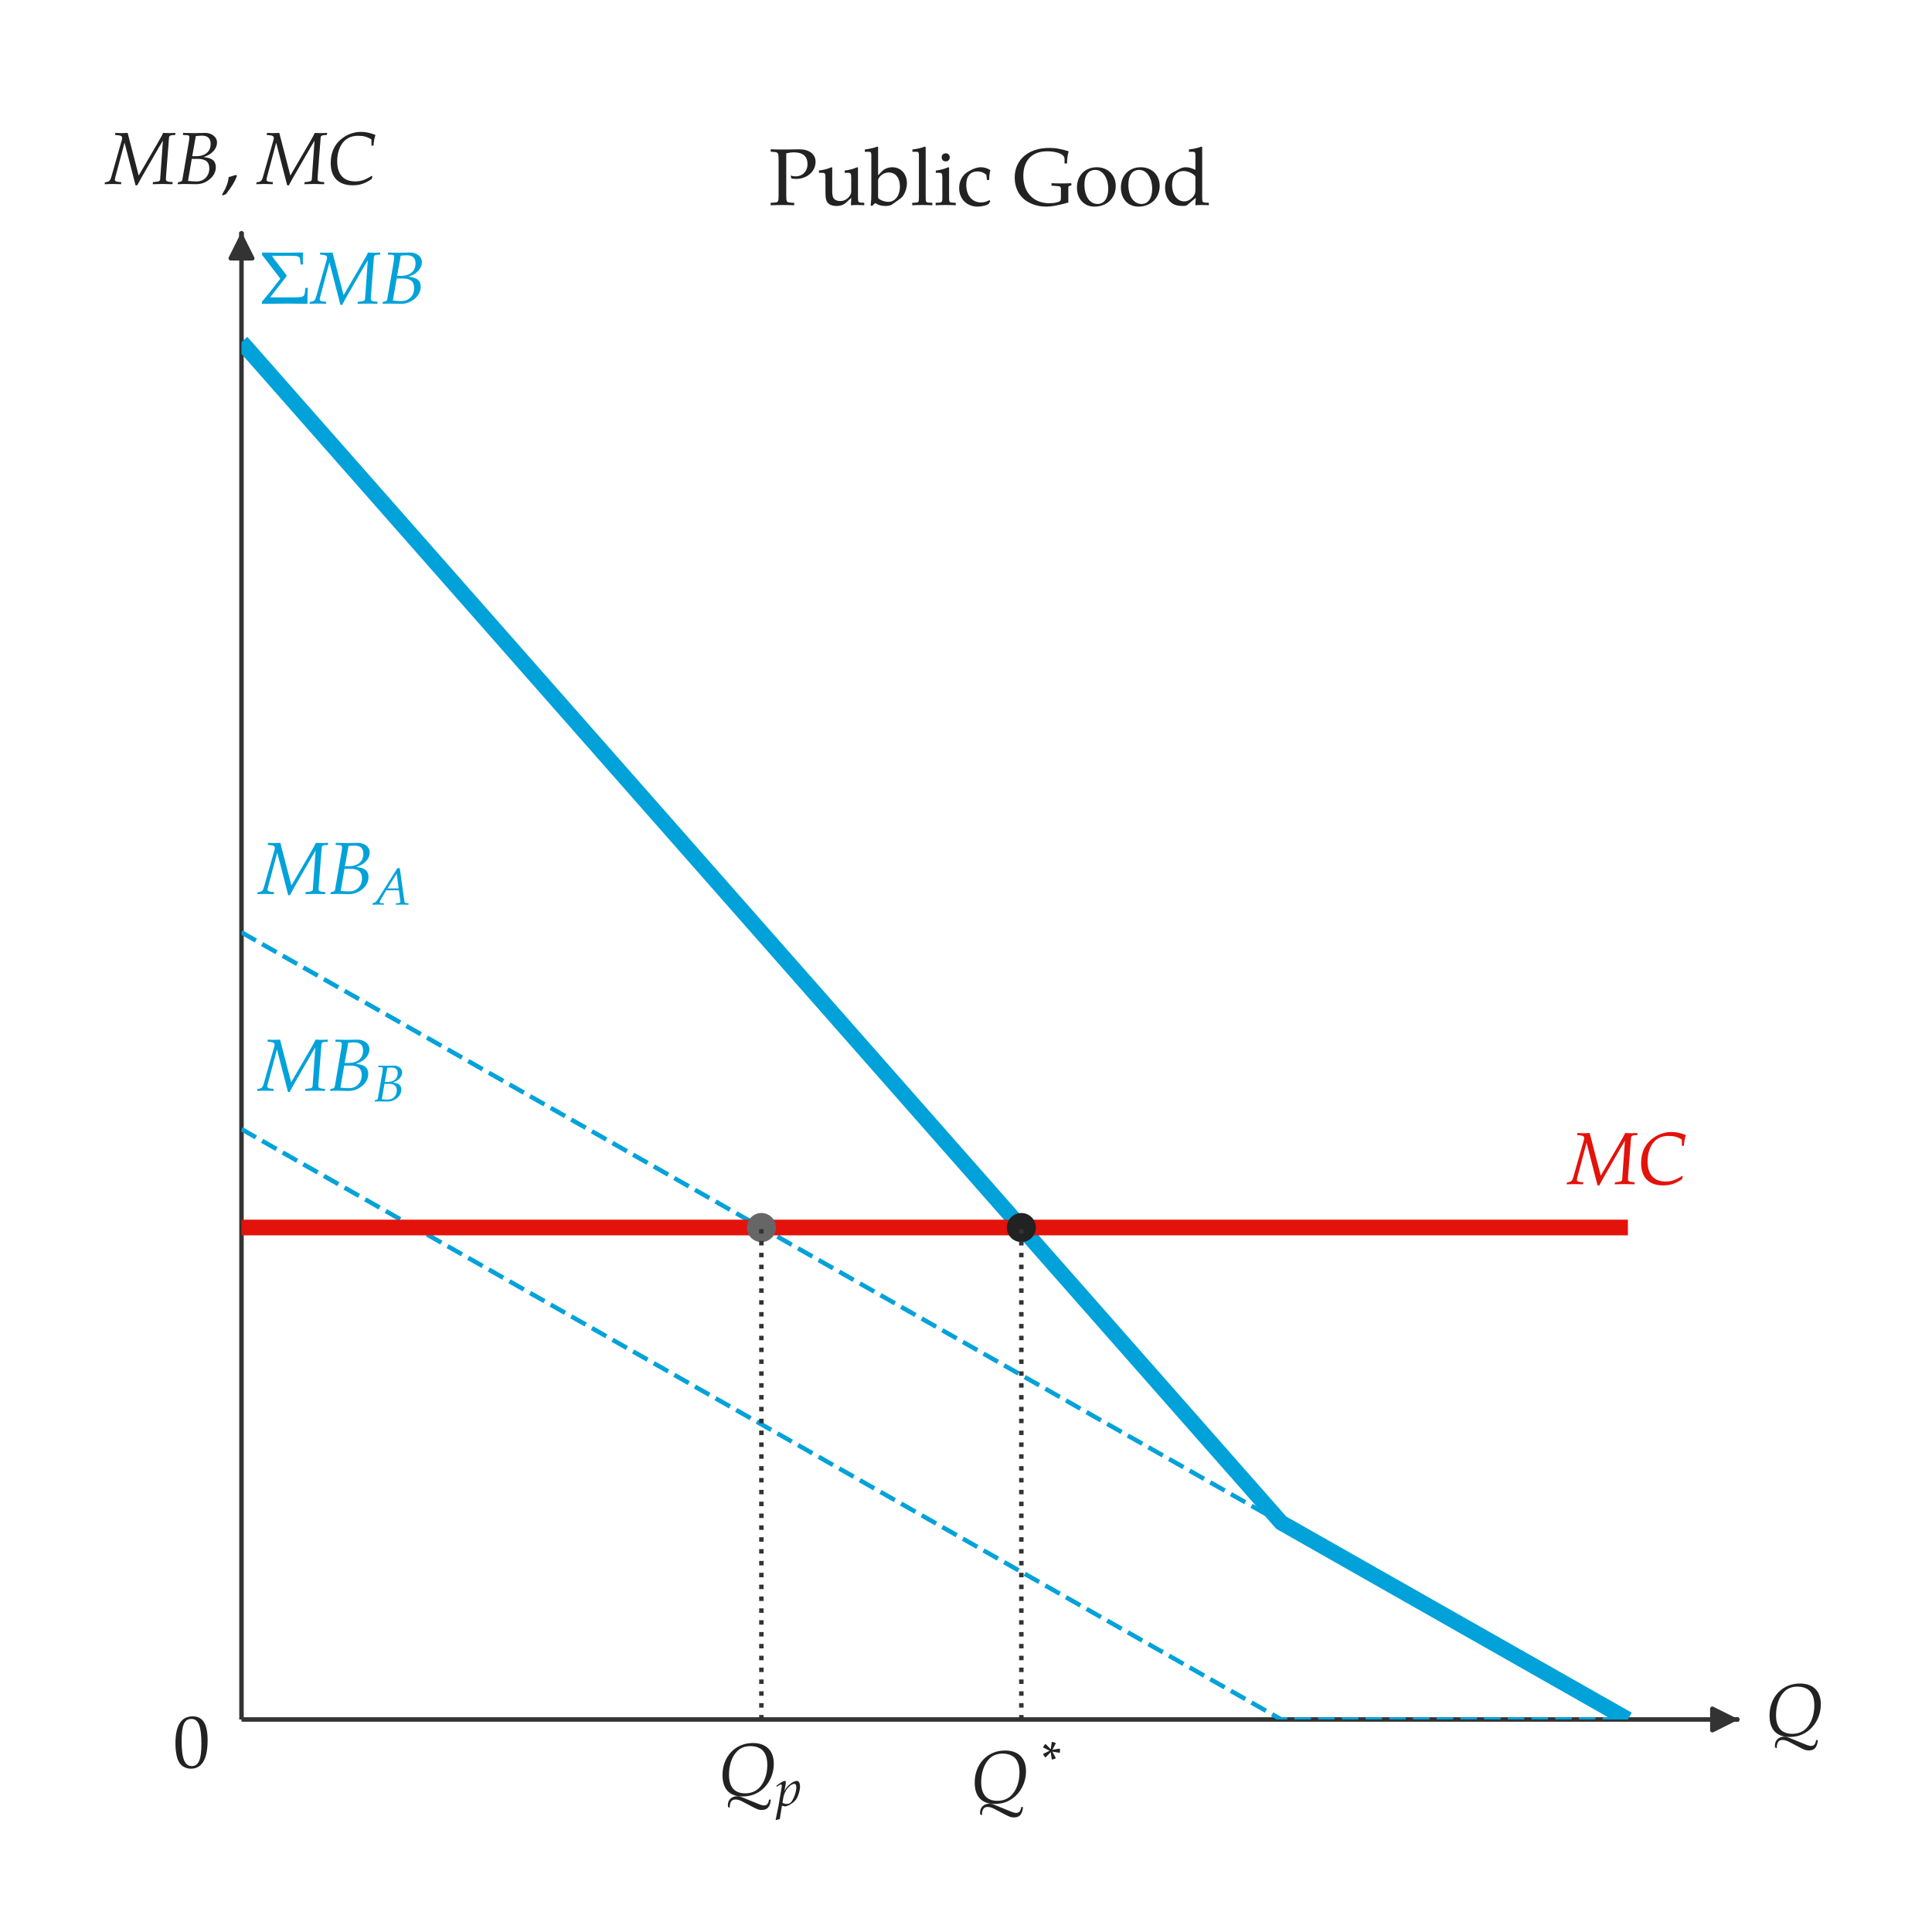
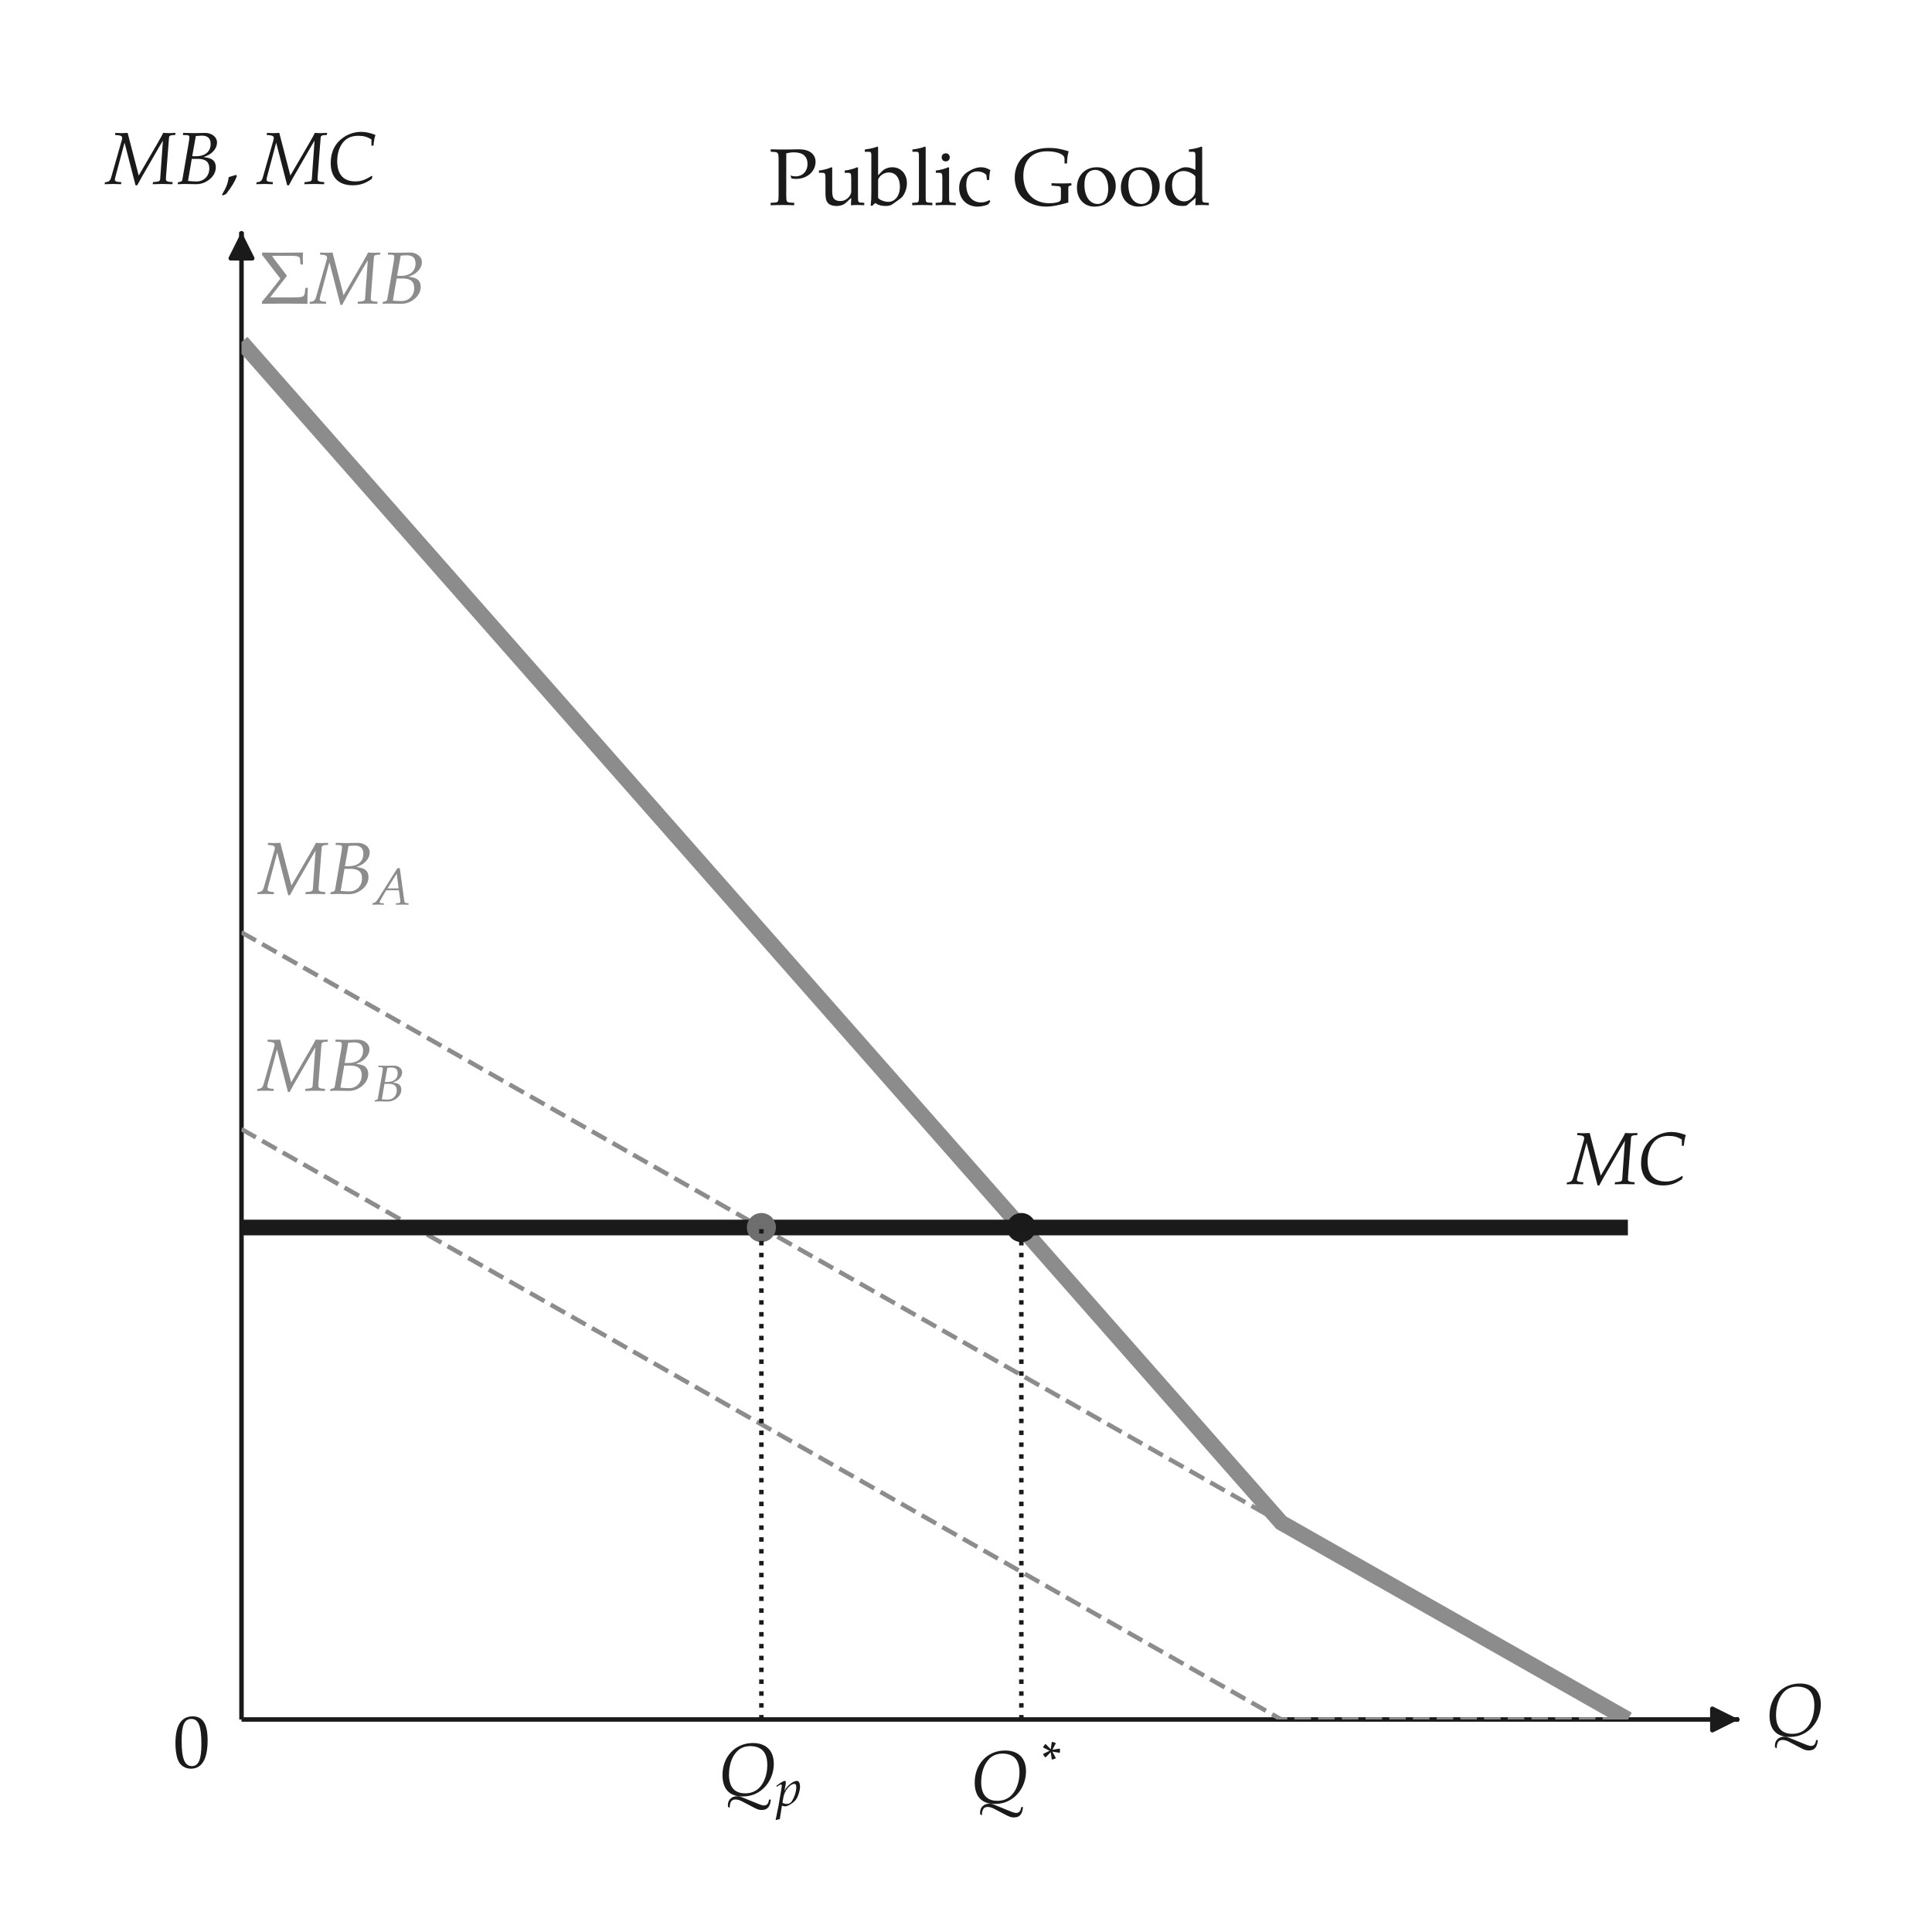
<svg xmlns="http://www.w3.org/2000/svg" xmlns:xlink="http://www.w3.org/1999/xlink" width="432pt" height="432pt" viewBox="0 0 432 432" version="1.1">
  <defs>
    <style type="text/css">*{stroke-linejoin: round; stroke-linecap: butt}</style>
  </defs>
  <g id="figure_1">
    <g id="patch_1">
      <path d="M 0 432  L 432 432  L 432 0  L 0 0  z " style="fill: #ffffff" />
    </g>
    <g id="axes_1">
      <g id="axes.x">
-         <path d="M 54 384.48  L 388.8 384.48  " style="fill: none; stroke: #333333; stroke-linejoin: miter" />
+         <path d="M 54 384.48  L 388.8 384.48  " style="fill: none; stroke: #1a1a1a; stroke-linejoin: miter" />
      </g>
      <g id="patch_2">
-         <path d="M 388.465 384.48  Q 388.633 384.48 387.682 384.48  " style="fill: none; stroke: #333333; stroke-linecap: round" />
-         <path d="M 382.882 382.08  L 387.682 384.48  L 382.882 386.88  z " style="fill: #333333; stroke: #333333; stroke-linecap: round" />
+         <path d="M 388.465 384.48  Q 388.633 384.48 387.682 384.48  " style="fill: none; stroke: #1a1a1a; stroke-linecap: round" />
+         <path d="M 382.882 382.08  L 387.682 384.48  L 382.882 386.88  z " style="fill: #1a1a1a; stroke: #1a1a1a; stroke-linecap: round" />
      </g>
      <g id="axes.y">
-         <path d="M 54 384.48  L 54 51.84  " style="fill: none; stroke: #333333; stroke-linejoin: miter" />
+         <path d="M 54 384.48  L 54 51.84  " style="fill: none; stroke: #1a1a1a; stroke-linejoin: miter" />
      </g>
      <g id="patch_3">
-         <path d="M 54 52.173  Q 54 52.006 54 52.958  " style="fill: none; stroke: #333333; stroke-linecap: round" />
-         <path d="M 51.6 57.758  L 54 52.958  L 56.4 57.758  z " style="fill: #333333; stroke: #333333; stroke-linecap: round" />
+         <path d="M 54 52.173  Q 54 52.006 54 52.958  " style="fill: none; stroke: #1a1a1a; stroke-linecap: round" />
+         <path d="M 51.6 57.758  L 54 52.958  L 56.4 57.758  z " style="fill: #1a1a1a; stroke: #1a1a1a; stroke-linecap: round" />
      </g>
      <g id="axes.y.label">
-         <g style="fill: #222222" transform="translate(23.7225 41.2035) scale(0.165 -0.165)">
+         <g style="fill: #1a1a1a" transform="translate(23.7225 41.2035) scale(0.165 -0.165)">
          <defs>
            <path id="TeXGyrePagella-Italic-2e" d="M -122 -19  C 115 -6 358 0 595 0  C 832 0 1069 -6 1299 -19  L 1318 160  L 1075 179  C 870 198 762 256 762 352  C 762 416 774 499 806 614  L 1600 3584  L 2554 -115  L 2701 -115  L 3066 550  L 4595 3200  L 4928 3757  L 4691 429  C 4678 250 4589 211 4262 179  L 4064 160  L 4045 -19  C 4333 -6 4614 0 4902 0  C 5190 0 5472 -6 5754 -19  L 5773 160  L 5536 179  C 5306 198 5184 269 5190 403  L 5197 640  L 5459 4038  C 5466 4160 5568 4224 5754 4237  L 5997 4250  L 6016 4429  C 5837 4416 5658 4410 5478 4410  C 5299 4410 5120 4416 4947 4429  C 4826 4192 4947 4365 4403 3430  L 2829 730  L 1869 4429  C 1690 4416 1510 4410 1331 4410  C 1152 4410 973 4416 800 4429  L 781 4250  L 947 4237  C 1280 4211 1395 4147 1395 3981  C 1395 3942 1389 3898 1376 3853  L 448 595  C 352 262 250 179 -102 147  L -122 -19  z " transform="scale(0.015625)" />
            <path id="TeXGyrePagella-Italic-23" d="M 166 -19  C 358 -6 557 0 749 0  C 1094 0 1434 -19 1779 -19  C 2086 -19 2387 51 2688 230  C 3194 531 3475 966 3475 1453  C 3475 1728 3386 1939 3213 2080  C 3046 2214 2854 2272 2413 2336  C 2778 2464 2931 2547 3136 2720  C 3424 2976 3578 3270 3578 3597  C 3578 4122 3059 4429 2566 4429  C 2246 4429 1926 4410 1606 4410  C 1280 4410 960 4416 640 4429  L 621 4250  L 960 4237  C 1114 4230 1184 4179 1184 4064  C 1184 3974 1158 3770 1126 3578  L 570 352  C 550 237 467 192 198 147  L 166 -19  z M 1062 262  L 1389 2176  L 1933 2176  C 2592 2176 2912 1907 2912 1350  C 2912 691 2445 218 1805 218  C 1677 218 1491 224 1280 243  C 1242 250 1165 256 1062 262  z M 1427 2406  L 1741 4160  C 1914 4160 2080 4192 2253 4192  C 2771 4192 3027 3962 3027 3482  C 3027 2810 2554 2406 1760 2406  L 1427 2406  z " transform="scale(0.015625)" />
            <path id="TeXGyrePagella-Regular-d" d="M 102 -922  L 192 -992  L 454 -870  C 973 -198 1216 205 1395 698  L 1306 787  C 1133 730 1018 691 678 595  C 634 109 474 -307 102 -922  z " transform="scale(0.015625)" />
            <path id="TeXGyrePagella-Regular-1" transform="scale(0.015625)" />
            <path id="TeXGyrePagella-Italic-24" d="M 288 1818  C 288 576 966 -115 2195 -115  C 2810 -115 3258 32 3840 429  L 3904 659  L 3840 704  C 3238 333 2906 224 2406 224  C 1395 224 851 838 851 1978  C 851 2694 1069 3322 1459 3718  C 1760 4026 2170 4179 2675 4179  C 3136 4179 3462 4090 3821 3859  L 3821 3322  L 3994 3322  C 4026 3686 4077 3962 4166 4256  C 3674 4442 3315 4518 2918 4518  C 2394 4518 1869 4358 1421 4058  C 672 3552 288 2797 288 1818  z " transform="scale(0.015625)" />
          </defs>
          <use xlink:href="#TeXGyrePagella-Italic-2e" transform="translate(0 0.40625)" />
          <use xlink:href="#TeXGyrePagella-Italic-23" transform="translate(94.39992 0.40625)" />
          <use xlink:href="#TeXGyrePagella-Regular-d" transform="translate(155.4999 0.40625)" />
          <use xlink:href="#TeXGyrePagella-Regular-1" transform="translate(180.4998 0.40625)" />
          <use xlink:href="#TeXGyrePagella-Italic-2e" transform="translate(205.4998 0.40625)" />
          <use xlink:href="#TeXGyrePagella-Italic-24" transform="translate(299.8997 0.40625)" />
        </g>
      </g>
      <g id="axes.x.label">
-         <g style="fill: #222222" transform="translate(394.8 388.1513) scale(0.165 -0.165)">
+         <g style="fill: #1a1a1a" transform="translate(394.8 388.1513) scale(0.165 -0.165)">
          <defs>
            <path id="TeXGyrePagella-Italic-32" d="M 339 1741  C 339 531 941 -115 2067 -115  C 2611 -115 3066 6 3482 269  C 4288 768 4787 1709 4787 2720  C 4787 3859 4122 4518 2970 4518  C 1453 4518 339 3347 339 1741  z M 806 -909  C 806 -909 806 -966 813 -1018  L 966 -1101  C 966 -608 1120 -378 1459 -378  C 1645 -378 1824 -429 2074 -563  L 3002 -1050  C 3386 -1248 3501 -1286 3757 -1286  C 4237 -1286 4467 -1011 4531 -390  L 4371 -390  C 4333 -736 4192 -896 3936 -896  C 3827 -896 3706 -864 3539 -800  L 2029 -186  C 1869 -122 1754 -96 1606 -96  C 1133 -96 781 -422 806 -909  z M 902 1773  C 902 2605 1158 3354 1600 3795  C 1901 4102 2285 4250 2771 4250  C 3078 4250 3392 4173 3603 4045  C 4019 3802 4224 3322 4224 2618  C 4224 1811 3968 1088 3533 640  C 3219 320 2803 154 2304 154  C 1382 154 902 704 902 1773  z " transform="scale(0.015625)" />
          </defs>
          <use xlink:href="#TeXGyrePagella-Italic-32" transform="translate(0 0.40625)" />
        </g>
      </g>
      <g id="axes.origin.label">
-         <g style="fill: #222222" transform="translate(38.75 395.1513) scale(0.165 -0.165)">
+         <g style="fill: #1a1a1a" transform="translate(38.75 395.1513) scale(0.165 -0.165)">
          <defs>
            <path id="TeXGyrePagella-Regular-11" d="M 186 2074  C 186 1325 320 678 544 365  C 768 51 1126 -128 1523 -128  C 2490 -128 2976 704 2976 2342  C 2976 3744 2560 4410 1683 4410  C 691 4410 186 3622 186 2074  z M 723 2304  C 723 3654 960 4186 1568 4186  C 2189 4186 2438 3558 2438 2022  C 2438 659 2195 96 1606 96  C 986 96 723 742 723 2304  z " transform="scale(0.015625)" />
          </defs>
          <use xlink:href="#TeXGyrePagella-Regular-11" />
        </g>
      </g>
      <g id="public_good.individual.0">
-         <path d="M 54 208.48  L 57.1 210.24  L 60.2 212  L 63.3 213.76  L 66.4 215.52  L 69.5 217.28  L 72.6 219.04  L 75.7 220.8  L 78.8 222.56  L 81.9 224.32  L 85 226.08  L 88.1 227.84  L 91.2 229.6  L 94.3 231.36  L 97.4 233.12  L 100.5 234.88  L 103.6 236.64  L 106.7 238.4  L 109.8 240.16  L 112.9 241.92  L 116 243.68  L 119.1 245.44  L 122.2 247.2  L 125.3 248.96  L 128.4 250.72  L 131.5 252.48  L 134.6 254.24  L 137.7 256  L 140.8 257.76  L 143.9 259.52  L 147 261.28  L 150.1 263.04  L 153.2 264.8  L 156.3 266.56  L 159.4 268.32  L 162.5 270.08  L 165.6 271.84  L 168.7 273.6  L 171.8 275.36  L 174.9 277.12  L 178 278.88  L 181.1 280.64  L 184.2 282.4  L 187.3 284.16  L 190.4 285.92  L 193.5 287.68  L 196.6 289.44  L 199.7 291.2  L 202.8 292.96  L 205.9 294.72  L 209 296.48  L 212.1 298.24  L 215.2 300  L 218.3 301.76  L 221.4 303.52  L 224.5 305.28  L 227.6 307.04  L 230.7 308.8  L 233.8 310.56  L 236.9 312.32  L 240 314.08  L 243.1 315.84  L 246.2 317.6  L 249.3 319.36  L 252.4 321.12  L 255.5 322.88  L 258.6 324.64  L 261.7 326.4  L 264.8 328.16  L 267.9 329.92  L 271 331.68  L 274.1 333.44  L 277.2 335.2  L 280.3 336.96  L 283.4 338.72  L 286.5 340.48  L 289.6 342.24  L 292.7 344  L 295.8 345.76  L 298.9 347.52  L 302 349.28  L 305.1 351.04  L 308.2 352.8  L 311.3 354.56  L 314.4 356.32  L 317.5 358.08  L 320.6 359.84  L 323.7 361.6  L 326.8 363.36  L 329.9 365.12  L 333 366.88  L 336.1 368.64  L 339.2 370.4  L 342.3 372.16  L 345.4 373.92  L 348.5 375.68  L 351.6 377.44  L 354.7 379.2  L 357.8 380.96  L 360.9 382.72  L 364 384.48  " clip-path="url(#pacfdddf748)" style="fill: none; stroke-dasharray: 3.7,1.6; stroke-dashoffset: 0; stroke: #01a2d9; stroke-linejoin: miter" />
+         <path d="M 54 208.48  L 57.1 210.24  L 60.2 212  L 63.3 213.76  L 66.4 215.52  L 69.5 217.28  L 72.6 219.04  L 75.7 220.8  L 78.8 222.56  L 81.9 224.32  L 85 226.08  L 88.1 227.84  L 91.2 229.6  L 94.3 231.36  L 97.4 233.12  L 100.5 234.88  L 103.6 236.64  L 106.7 238.4  L 109.8 240.16  L 112.9 241.92  L 116 243.68  L 119.1 245.44  L 122.2 247.2  L 125.3 248.96  L 128.4 250.72  L 131.5 252.48  L 134.6 254.24  L 137.7 256  L 140.8 257.76  L 143.9 259.52  L 147 261.28  L 150.1 263.04  L 153.2 264.8  L 156.3 266.56  L 159.4 268.32  L 162.5 270.08  L 165.6 271.84  L 168.7 273.6  L 171.8 275.36  L 174.9 277.12  L 178 278.88  L 181.1 280.64  L 184.2 282.4  L 187.3 284.16  L 190.4 285.92  L 193.5 287.68  L 196.6 289.44  L 199.7 291.2  L 202.8 292.96  L 205.9 294.72  L 209 296.48  L 212.1 298.24  L 215.2 300  L 218.3 301.76  L 221.4 303.52  L 224.5 305.28  L 227.6 307.04  L 230.7 308.8  L 233.8 310.56  L 236.9 312.32  L 240 314.08  L 243.1 315.84  L 246.2 317.6  L 249.3 319.36  L 252.4 321.12  L 255.5 322.88  L 258.6 324.64  L 261.7 326.4  L 264.8 328.16  L 267.9 329.92  L 271 331.68  L 274.1 333.44  L 277.2 335.2  L 280.3 336.96  L 283.4 338.72  L 286.5 340.48  L 289.6 342.24  L 292.7 344  L 295.8 345.76  L 298.9 347.52  L 302 349.28  L 305.1 351.04  L 308.2 352.8  L 311.3 354.56  L 314.4 356.32  L 317.5 358.08  L 320.6 359.84  L 323.7 361.6  L 326.8 363.36  L 329.9 365.12  L 333 366.88  L 336.1 368.64  L 339.2 370.4  L 342.3 372.16  L 345.4 373.92  L 348.5 375.68  L 351.6 377.44  L 354.7 379.2  L 357.8 380.96  L 360.9 382.72  L 364 384.48  " clip-path="url(#pcb2ec3234b)" style="fill: none; stroke-dasharray: 3.7,1.6; stroke-dashoffset: 0; stroke: #8c8c8c; stroke-linejoin: miter" />
      </g>
      <g id="public_good.individual.1">
-         <path d="M 54 252.48  L 57.1 254.24  L 60.2 256  L 63.3 257.76  L 66.4 259.52  L 69.5 261.28  L 72.6 263.04  L 75.7 264.8  L 78.8 266.56  L 81.9 268.32  L 85 270.08  L 88.1 271.84  L 91.2 273.6  L 94.3 275.36  L 97.4 277.12  L 100.5 278.88  L 103.6 280.64  L 106.7 282.4  L 109.8 284.16  L 112.9 285.92  L 116 287.68  L 119.1 289.44  L 122.2 291.2  L 125.3 292.96  L 128.4 294.72  L 131.5 296.48  L 134.6 298.24  L 137.7 300  L 140.8 301.76  L 143.9 303.52  L 147 305.28  L 150.1 307.04  L 153.2 308.8  L 156.3 310.56  L 159.4 312.32  L 162.5 314.08  L 165.6 315.84  L 168.7 317.6  L 171.8 319.36  L 174.9 321.12  L 178 322.88  L 181.1 324.64  L 184.2 326.4  L 187.3 328.16  L 190.4 329.92  L 193.5 331.68  L 196.6 333.44  L 199.7 335.2  L 202.8 336.96  L 205.9 338.72  L 209 340.48  L 212.1 342.24  L 215.2 344  L 218.3 345.76  L 221.4 347.52  L 224.5 349.28  L 227.6 351.04  L 230.7 352.8  L 233.8 354.56  L 236.9 356.32  L 240 358.08  L 243.1 359.84  L 246.2 361.6  L 249.3 363.36  L 252.4 365.12  L 255.5 366.88  L 258.6 368.64  L 261.7 370.4  L 264.8 372.16  L 267.9 373.92  L 271 375.68  L 274.1 377.44  L 277.2 379.2  L 280.3 380.96  L 283.4 382.72  L 286.5 384.48  L 289.6 384.48  L 292.7 384.48  L 295.8 384.48  L 298.9 384.48  L 302 384.48  L 305.1 384.48  L 308.2 384.48  L 311.3 384.48  L 314.4 384.48  L 317.5 384.48  L 320.6 384.48  L 323.7 384.48  L 326.8 384.48  L 329.9 384.48  L 333 384.48  L 336.1 384.48  L 339.2 384.48  L 342.3 384.48  L 345.4 384.48  L 348.5 384.48  L 351.6 384.48  L 354.7 384.48  L 357.8 384.48  L 360.9 384.48  L 364 384.48  " clip-path="url(#pacfdddf748)" style="fill: none; stroke-dasharray: 3.7,1.6; stroke-dashoffset: 0; stroke: #01a2d9; stroke-linejoin: miter" />
+         <path d="M 54 252.48  L 57.1 254.24  L 60.2 256  L 63.3 257.76  L 66.4 259.52  L 69.5 261.28  L 72.6 263.04  L 75.7 264.8  L 78.8 266.56  L 81.9 268.32  L 85 270.08  L 88.1 271.84  L 91.2 273.6  L 94.3 275.36  L 97.4 277.12  L 100.5 278.88  L 103.6 280.64  L 106.7 282.4  L 109.8 284.16  L 112.9 285.92  L 116 287.68  L 119.1 289.44  L 122.2 291.2  L 125.3 292.96  L 128.4 294.72  L 131.5 296.48  L 134.6 298.24  L 137.7 300  L 140.8 301.76  L 143.9 303.52  L 147 305.28  L 150.1 307.04  L 153.2 308.8  L 156.3 310.56  L 159.4 312.32  L 162.5 314.08  L 165.6 315.84  L 168.7 317.6  L 171.8 319.36  L 174.9 321.12  L 178 322.88  L 181.1 324.64  L 184.2 326.4  L 187.3 328.16  L 190.4 329.92  L 193.5 331.68  L 196.6 333.44  L 199.7 335.2  L 202.8 336.96  L 205.9 338.72  L 209 340.48  L 212.1 342.24  L 215.2 344  L 218.3 345.76  L 221.4 347.52  L 224.5 349.28  L 227.6 351.04  L 230.7 352.8  L 233.8 354.56  L 236.9 356.32  L 240 358.08  L 243.1 359.84  L 246.2 361.6  L 249.3 363.36  L 252.4 365.12  L 255.5 366.88  L 258.6 368.64  L 261.7 370.4  L 264.8 372.16  L 267.9 373.92  L 271 375.68  L 274.1 377.44  L 277.2 379.2  L 280.3 380.96  L 283.4 382.72  L 286.5 384.48  L 289.6 384.48  L 292.7 384.48  L 295.8 384.48  L 298.9 384.48  L 302 384.48  L 305.1 384.48  L 308.2 384.48  L 311.3 384.48  L 314.4 384.48  L 317.5 384.48  L 320.6 384.48  L 323.7 384.48  L 326.8 384.48  L 329.9 384.48  L 333 384.48  L 336.1 384.48  L 339.2 384.48  L 342.3 384.48  L 345.4 384.48  L 348.5 384.48  L 351.6 384.48  L 354.7 384.48  L 357.8 384.48  L 360.9 384.48  L 364 384.48  " clip-path="url(#pcb2ec3234b)" style="fill: none; stroke-dasharray: 3.7,1.6; stroke-dashoffset: 0; stroke: #8c8c8c; stroke-linejoin: miter" />
      </g>
      <g id="public_good.social_benefit">
-         <path d="M 54 76.48  L 57.1 80  L 60.2 83.52  L 63.3 87.04  L 66.4 90.56  L 69.5 94.08  L 72.6 97.6  L 75.7 101.12  L 78.8 104.64  L 81.9 108.16  L 85 111.68  L 88.1 115.2  L 91.2 118.72  L 94.3 122.24  L 97.4 125.76  L 100.5 129.28  L 103.6 132.8  L 106.7 136.32  L 109.8 139.84  L 112.9 143.36  L 116 146.88  L 119.1 150.4  L 122.2 153.92  L 125.3 157.44  L 128.4 160.96  L 131.5 164.48  L 134.6 168  L 137.7 171.52  L 140.8 175.04  L 143.9 178.56  L 147 182.08  L 150.1 185.6  L 153.2 189.12  L 156.3 192.64  L 159.4 196.16  L 162.5 199.68  L 165.6 203.2  L 168.7 206.72  L 171.8 210.24  L 174.9 213.76  L 178 217.28  L 181.1 220.8  L 184.2 224.32  L 187.3 227.84  L 190.4 231.36  L 193.5 234.88  L 196.6 238.4  L 199.7 241.92  L 202.8 245.44  L 205.9 248.96  L 209 252.48  L 212.1 256  L 215.2 259.52  L 218.3 263.04  L 221.4 266.56  L 224.5 270.08  L 227.6 273.6  L 230.7 277.12  L 233.8 280.64  L 236.9 284.16  L 240 287.68  L 243.1 291.2  L 246.2 294.72  L 249.3 298.24  L 252.4 301.76  L 255.5 305.28  L 258.6 308.8  L 261.7 312.32  L 264.8 315.84  L 267.9 319.36  L 271 322.88  L 274.1 326.4  L 277.2 329.92  L 280.3 333.44  L 283.4 336.96  L 286.5 340.48  L 289.6 342.24  L 292.7 344  L 295.8 345.76  L 298.9 347.52  L 302 349.28  L 305.1 351.04  L 308.2 352.8  L 311.3 354.56  L 314.4 356.32  L 317.5 358.08  L 320.6 359.84  L 323.7 361.6  L 326.8 363.36  L 329.9 365.12  L 333 366.88  L 336.1 368.64  L 339.2 370.4  L 342.3 372.16  L 345.4 373.92  L 348.5 375.68  L 351.6 377.44  L 354.7 379.2  L 357.8 380.96  L 360.9 382.72  L 364 384.48  " clip-path="url(#pacfdddf748)" style="fill: none; stroke: #01a2d9; stroke-width: 3.5; stroke-linejoin: miter" />
+         <path d="M 54 76.48  L 57.1 80  L 60.2 83.52  L 63.3 87.04  L 66.4 90.56  L 69.5 94.08  L 72.6 97.6  L 75.7 101.12  L 78.8 104.64  L 81.9 108.16  L 85 111.68  L 88.1 115.2  L 91.2 118.72  L 94.3 122.24  L 97.4 125.76  L 100.5 129.28  L 103.6 132.8  L 106.7 136.32  L 109.8 139.84  L 112.9 143.36  L 116 146.88  L 119.1 150.4  L 122.2 153.92  L 125.3 157.44  L 128.4 160.96  L 131.5 164.48  L 134.6 168  L 137.7 171.52  L 140.8 175.04  L 143.9 178.56  L 147 182.08  L 150.1 185.6  L 153.2 189.12  L 156.3 192.64  L 159.4 196.16  L 162.5 199.68  L 165.6 203.2  L 168.7 206.72  L 171.8 210.24  L 174.9 213.76  L 178 217.28  L 181.1 220.8  L 184.2 224.32  L 187.3 227.84  L 190.4 231.36  L 193.5 234.88  L 196.6 238.4  L 199.7 241.92  L 202.8 245.44  L 205.9 248.96  L 209 252.48  L 212.1 256  L 215.2 259.52  L 218.3 263.04  L 221.4 266.56  L 224.5 270.08  L 227.6 273.6  L 230.7 277.12  L 233.8 280.64  L 236.9 284.16  L 240 287.68  L 243.1 291.2  L 246.2 294.72  L 249.3 298.24  L 252.4 301.76  L 255.5 305.28  L 258.6 308.8  L 261.7 312.32  L 264.8 315.84  L 267.9 319.36  L 271 322.88  L 274.1 326.4  L 277.2 329.92  L 280.3 333.44  L 283.4 336.96  L 286.5 340.48  L 289.6 342.24  L 292.7 344  L 295.8 345.76  L 298.9 347.52  L 302 349.28  L 305.1 351.04  L 308.2 352.8  L 311.3 354.56  L 314.4 356.32  L 317.5 358.08  L 320.6 359.84  L 323.7 361.6  L 326.8 363.36  L 329.9 365.12  L 333 366.88  L 336.1 368.64  L 339.2 370.4  L 342.3 372.16  L 345.4 373.92  L 348.5 375.68  L 351.6 377.44  L 354.7 379.2  L 357.8 380.96  L 360.9 382.72  L 364 384.48  " clip-path="url(#pcb2ec3234b)" style="fill: none; stroke: #8c8c8c; stroke-width: 3.5; stroke-linejoin: miter" />
      </g>
      <g id="public_good.marginal_cost">
-         <path d="M 54 274.48  L 57.1 274.48  L 60.2 274.48  L 63.3 274.48  L 66.4 274.48  L 69.5 274.48  L 72.6 274.48  L 75.7 274.48  L 78.8 274.48  L 81.9 274.48  L 85 274.48  L 88.1 274.48  L 91.2 274.48  L 94.3 274.48  L 97.4 274.48  L 100.5 274.48  L 103.6 274.48  L 106.7 274.48  L 109.8 274.48  L 112.9 274.48  L 116 274.48  L 119.1 274.48  L 122.2 274.48  L 125.3 274.48  L 128.4 274.48  L 131.5 274.48  L 134.6 274.48  L 137.7 274.48  L 140.8 274.48  L 143.9 274.48  L 147 274.48  L 150.1 274.48  L 153.2 274.48  L 156.3 274.48  L 159.4 274.48  L 162.5 274.48  L 165.6 274.48  L 168.7 274.48  L 171.8 274.48  L 174.9 274.48  L 178 274.48  L 181.1 274.48  L 184.2 274.48  L 187.3 274.48  L 190.4 274.48  L 193.5 274.48  L 196.6 274.48  L 199.7 274.48  L 202.8 274.48  L 205.9 274.48  L 209 274.48  L 212.1 274.48  L 215.2 274.48  L 218.3 274.48  L 221.4 274.48  L 224.5 274.48  L 227.6 274.48  L 230.7 274.48  L 233.8 274.48  L 236.9 274.48  L 240 274.48  L 243.1 274.48  L 246.2 274.48  L 249.3 274.48  L 252.4 274.48  L 255.5 274.48  L 258.6 274.48  L 261.7 274.48  L 264.8 274.48  L 267.9 274.48  L 271 274.48  L 274.1 274.48  L 277.2 274.48  L 280.3 274.48  L 283.4 274.48  L 286.5 274.48  L 289.6 274.48  L 292.7 274.48  L 295.8 274.48  L 298.9 274.48  L 302 274.48  L 305.1 274.48  L 308.2 274.48  L 311.3 274.48  L 314.4 274.48  L 317.5 274.48  L 320.6 274.48  L 323.7 274.48  L 326.8 274.48  L 329.9 274.48  L 333 274.48  L 336.1 274.48  L 339.2 274.48  L 342.3 274.48  L 345.4 274.48  L 348.5 274.48  L 351.6 274.48  L 354.7 274.48  L 357.8 274.48  L 360.9 274.48  L 364 274.48  " clip-path="url(#pacfdddf748)" style="fill: none; stroke: #e3120b; stroke-width: 3.5; stroke-linejoin: miter" />
+         <path d="M 54 274.48  L 57.1 274.48  L 60.2 274.48  L 63.3 274.48  L 66.4 274.48  L 69.5 274.48  L 72.6 274.48  L 75.7 274.48  L 78.8 274.48  L 81.9 274.48  L 85 274.48  L 88.1 274.48  L 91.2 274.48  L 94.3 274.48  L 97.4 274.48  L 100.5 274.48  L 103.6 274.48  L 106.7 274.48  L 109.8 274.48  L 112.9 274.48  L 116 274.48  L 119.1 274.48  L 122.2 274.48  L 125.3 274.48  L 128.4 274.48  L 131.5 274.48  L 134.6 274.48  L 137.7 274.48  L 140.8 274.48  L 143.9 274.48  L 147 274.48  L 150.1 274.48  L 153.2 274.48  L 156.3 274.48  L 159.4 274.48  L 162.5 274.48  L 165.6 274.48  L 168.7 274.48  L 171.8 274.48  L 174.9 274.48  L 178 274.48  L 181.1 274.48  L 184.2 274.48  L 187.3 274.48  L 190.4 274.48  L 193.5 274.48  L 196.6 274.48  L 199.7 274.48  L 202.8 274.48  L 205.9 274.48  L 209 274.48  L 212.1 274.48  L 215.2 274.48  L 218.3 274.48  L 221.4 274.48  L 224.5 274.48  L 227.6 274.48  L 230.7 274.48  L 233.8 274.48  L 236.9 274.48  L 240 274.48  L 243.1 274.48  L 246.2 274.48  L 249.3 274.48  L 252.4 274.48  L 255.5 274.48  L 258.6 274.48  L 261.7 274.48  L 264.8 274.48  L 267.9 274.48  L 271 274.48  L 274.1 274.48  L 277.2 274.48  L 280.3 274.48  L 283.4 274.48  L 286.5 274.48  L 289.6 274.48  L 292.7 274.48  L 295.8 274.48  L 298.9 274.48  L 302 274.48  L 305.1 274.48  L 308.2 274.48  L 311.3 274.48  L 314.4 274.48  L 317.5 274.48  L 320.6 274.48  L 323.7 274.48  L 326.8 274.48  L 329.9 274.48  L 333 274.48  L 336.1 274.48  L 339.2 274.48  L 342.3 274.48  L 345.4 274.48  L 348.5 274.48  L 351.6 274.48  L 354.7 274.48  L 357.8 274.48  L 360.9 274.48  L 364 274.48  " clip-path="url(#pcb2ec3234b)" style="fill: none; stroke: #1a1a1a; stroke-width: 3.5; stroke-linejoin: miter" />
      </g>
      <g id="public_good.efficient">
        <defs>
-           <path id="m6886a70f06" d="M 0 3.25  C 0.862 3.25 1.689 2.908 2.298 2.298  C 2.908 1.689 3.25 0.862 3.25 0  C 3.25 -0.862 2.908 -1.689 2.298 -2.298  C 1.689 -2.908 0.862 -3.25 0 -3.25  C -0.862 -3.25 -1.689 -2.908 -2.298 -2.298  C -2.908 -1.689 -3.25 -0.862 -3.25 0  C -3.25 0.862 -2.908 1.689 -2.298 2.298  C -1.689 2.908 -0.862 3.25 0 3.25  z " />
+           <path id="mb03f1d1d74" d="M 0 3.25  C 0.862 3.25 1.689 2.908 2.298 2.298  C 2.908 1.689 3.25 0.862 3.25 0  C 3.25 -0.862 2.908 -1.689 2.298 -2.298  C 1.689 -2.908 0.862 -3.25 0 -3.25  C -0.862 -3.25 -1.689 -2.908 -2.298 -2.298  C -2.908 -1.689 -3.25 -0.862 -3.25 0  C -3.25 0.862 -2.908 1.689 -2.298 2.298  C -1.689 2.908 -0.862 3.25 0 3.25  z " />
        </defs>
        <g>
-           <use xlink:href="#m6886a70f06" x="228.375" y="274.48" style="fill: #222222" />
+           <use xlink:href="#mb03f1d1d74" x="228.375" y="274.48" style="fill: #1a1a1a" />
        </g>
      </g>
      <g id="public_good.private_provision">
        <defs>
-           <path id="mbc149e9933" d="M 0 3.25  C 0.862 3.25 1.689 2.908 2.298 2.298  C 2.908 1.689 3.25 0.862 3.25 0  C 3.25 -0.862 2.908 -1.689 2.298 -2.298  C 1.689 -2.908 0.862 -3.25 0 -3.25  C -0.862 -3.25 -1.689 -2.908 -2.298 -2.298  C -2.908 -1.689 -3.25 -0.862 -3.25 0  C -3.25 0.862 -2.908 1.689 -2.298 2.298  C -1.689 2.908 -0.862 3.25 0 3.25  z " />
+           <path id="m004df0e9e9" d="M 0 3.25  C 0.862 3.25 1.689 2.908 2.298 2.298  C 2.908 1.689 3.25 0.862 3.25 0  C 3.25 -0.862 2.908 -1.689 2.298 -2.298  C 1.689 -2.908 0.862 -3.25 0 -3.25  C -0.862 -3.25 -1.689 -2.908 -2.298 -2.298  C -2.908 -1.689 -3.25 -0.862 -3.25 0  C -3.25 0.862 -2.908 1.689 -2.298 2.298  C -1.689 2.908 -0.862 3.25 0 3.25  z " />
        </defs>
        <g>
-           <use xlink:href="#mbc149e9933" x="170.25" y="274.48" style="fill: #666666" />
+           <use xlink:href="#m004df0e9e9" x="170.25" y="274.48" style="fill: #6e6e6e" />
        </g>
      </g>
      <g id="public_good.efficient.mark">
-         <g style="fill: #222222" transform="translate(217.0725 403.175) scale(0.165 -0.165)">
+         <g style="fill: #1a1a1a" transform="translate(217.0725 403.175) scale(0.165 -0.165)">
          <defs>
            <path id="TeXGyrePagella-Regular-b" d="M 205 2874  L 448 2541  L 531 2534  L 1146 3162  L 1274 2291  L 1344 2246  L 1734 2374  L 1766 2451  L 1357 3232  L 2227 3085  L 2291 3136  L 2291 3546  L 2227 3603  L 1357 3456  L 1766 4237  L 1734 4314  L 1344 4442  L 1274 4397  L 1146 3526  L 531 4154  L 448 4147  L 205 3814  L 224 3738  L 1011 3341  L 224 2950  L 205 2874  z " transform="scale(0.015625)" />
          </defs>
          <use xlink:href="#TeXGyrePagella-Italic-32" transform="translate(0 0.673438)" />
          <use xlink:href="#TeXGyrePagella-Regular-b" transform="translate(95.76319 34.41562) scale(0.7)" />
        </g>
      </g>
      <g id="public_good.private_provision.mark">
-         <g style="fill: #222222" transform="translate(160.68 401.459) scale(0.165 -0.165)">
+         <g style="fill: #1a1a1a" transform="translate(160.68 401.459) scale(0.165 -0.165)">
          <defs>
            <path id="TeXGyrePagella-Italic-51" d="M -45 -1728  L 0 -1766  C 134 -1722 262 -1690 467 -1658  L 736 19  L 794 0  C 960 -58 1056 -70 1126 -70  C 1485 -70 2221 397 2496 800  C 2758 1190 2976 1894 2976 2374  C 2976 2803 2829 3085 2598 3085  C 2330 3085 1997 2912 1658 2618  C 1402 2387 1267 2227 1037 1850  L 1190 2611  C 1210 2720 1222 2816 1222 2893  C 1222 3014 1171 3085 1082 3085  C 947 3085 704 2950 230 2611  L 51 2483  L 96 2355  L 301 2490  C 480 2605 550 2637 608 2637  C 672 2637 717 2579 717 2490  C 717 2438 704 2310 691 2246  L 320 51  L 6 -1491  L -45 -1728  z M 800 378  L 915 1056  C 1056 1875 1741 2714 2272 2714  C 2438 2714 2515 2573 2515 2278  C 2515 1760 2259 998 1920 512  C 1792 326 1587 230 1325 230  C 1126 230 966 275 800 378  z " transform="scale(0.015625)" />
          </defs>
          <use xlink:href="#TeXGyrePagella-Italic-32" transform="translate(0 0.40625)" />
          <use xlink:href="#TeXGyrePagella-Italic-51" transform="translate(77.79993 -14.05469) scale(0.7)" />
        </g>
      </g>
      <g id="public_good.efficient.guide">
-         <path d="M 228.375 384.48  L 228.375 274.48  " clip-path="url(#pacfdddf748)" style="fill: none; stroke-dasharray: 1,1.65; stroke-dashoffset: 0; stroke: #333333; stroke-linejoin: miter" />
+         <path d="M 228.375 384.48  L 228.375 274.48  " clip-path="url(#pcb2ec3234b)" style="fill: none; stroke-dasharray: 1,1.65; stroke-dashoffset: 0; stroke: #1a1a1a; stroke-linejoin: miter" />
      </g>
      <g id="public_good.private_provision.guide">
-         <path d="M 170.25 384.48  L 170.25 274.48  " clip-path="url(#pacfdddf748)" style="fill: none; stroke-dasharray: 1,1.65; stroke-dashoffset: 0; stroke: #333333; stroke-linejoin: miter" />
+         <path d="M 170.25 384.48  L 170.25 274.48  " clip-path="url(#pcb2ec3234b)" style="fill: none; stroke-dasharray: 1,1.65; stroke-dashoffset: 0; stroke: #1a1a1a; stroke-linejoin: miter" />
      </g>
      <g id="text_1">
-         <g style="fill: #222222" transform="translate(171.9197 45.84) scale(0.18 -0.18)">
+         <g style="fill: #1a1a1a" transform="translate(171.9197 45.84) scale(0.18 -0.18)">
          <defs>
            <path id="TeXGyrePagella-Regular-31" d="M 141 -19  C 454 -6 762 0 1075 0  C 1389 0 1702 -6 2016 -19  L 2016 173  L 1709 192  C 1414 211 1382 262 1382 768  L 1382 4109  C 1606 4160 1792 4186 2010 4186  C 2701 4186 3072 3866 3072 3258  C 3072 2682 2682 2278 2125 2278  C 1990 2278 1894 2291 1728 2342  L 1792 2112  C 1946 2080 2035 2074 2163 2074  C 3040 2074 3712 2669 3712 3437  C 3712 4051 3213 4429 2400 4429  C 2035 4429 1677 4410 1312 4410  C 922 4410 538 4416 147 4429  L 147 4237  L 435 4218  C 723 4198 774 4115 774 3642  L 774 768  C 774 262 742 211 448 192  L 141 173  L 141 -19  z " transform="scale(0.015625)" />
            <path id="TeXGyrePagella-Regular-56" d="M 115 2560  L 352 2560  C 608 2560 634 2515 634 2093  L 634 1018  C 634 570 672 371 787 211  C 928 19 1171 -77 1536 -77  C 1824 -77 2080 13 2253 173  L 2682 570  C 2682 384 2675 282 2656 -19  C 2835 -6 3008 0 3187 0  C 3366 0 3539 -6 3718 -19  L 3718 173  L 3456 192  C 3238 205 3219 243 3219 653  L 3219 2976  L 3162 3002  C 2835 2867 2502 2778 2163 2739  L 2163 2560  L 2400 2560  C 2656 2560 2682 2515 2682 2093  L 2682 1050  C 2682 909 2592 730 2445 582  C 2266 403 2061 314 1811 314  C 1587 314 1408 384 1306 506  C 1216 608 1171 806 1171 1088  L 1171 2976  L 1114 3002  C 787 2867 454 2778 115 2739  L 115 2560  z " transform="scale(0.015625)" />
            <path id="TeXGyrePagella-Regular-43" d="M -96 4230  L 262 4230  C 378 4230 422 4160 422 3968  L 422 979  C 422 582 416 410 371 -38  L 474 -77  L 730 154  C 986 -13 1216 -77 1555 -77  C 1805 -77 1971 -32 2106 64  L 2746 525  C 3027 730 3251 1261 3251 1728  C 3251 2470 2771 3002 2093 3002  C 1792 3002 1478 2886 1312 2720  L 960 2362  L 960 4595  L 902 4646  C 621 4538 410 4486 -96 4410  L -96 4230  z M 960 595  L 960 1971  C 960 2061 1024 2176 1126 2291  C 1306 2477 1555 2586 1818 2586  C 2355 2586 2694 2150 2694 1466  C 2694 749 2310 250 1766 250  C 1434 250 960 454 960 595  z " transform="scale(0.015625)" />
            <path id="TeXGyrePagella-Regular-4d" d="M 134 -19  C 403 -6 666 0 934 0  C 1203 0 1466 -6 1734 -19  L 1734 173  L 1440 192  C 1222 205 1203 250 1203 653  L 1203 4595  L 1146 4646  C 864 4538 653 4486 147 4410  L 147 4230  L 506 4230  C 621 4230 666 4160 666 3968  L 666 653  C 666 250 646 205 429 192  L 134 173  L 134 -19  z " transform="scale(0.015625)" />
            <path id="TeXGyrePagella-Regular-4a" d="M 134 -19  C 403 -6 666 0 934 0  C 1203 0 1466 -6 1734 -19  L 1734 173  L 1440 192  C 1222 205 1203 250 1203 653  L 1203 2976  L 1146 3002  C 819 2867 486 2778 147 2739  L 147 2560  L 384 2560  C 640 2560 666 2515 666 2093  L 666 653  C 666 250 646 205 429 192  L 134 173  L 134 -19  z M 614 3789  C 614 3597 742 3469 934 3469  C 1126 3469 1254 3597 1254 3789  C 1254 3974 1126 4109 941 4109  C 742 4109 614 3981 614 3789  z " transform="scale(0.015625)" />
            <path id="TeXGyrePagella-Regular-44" d="M 166 1344  C 166 480 774 -128 1632 -128  C 1965 -128 2445 -6 2509 90  L 2643 294  L 2579 390  C 2342 262 2138 205 1907 205  C 1197 205 730 755 730 1600  C 730 2285 1050 2669 1626 2669  C 1907 2669 2214 2541 2330 2381  L 2374 1990  L 2554 1990  C 2554 2285 2586 2547 2643 2778  C 2387 2931 2163 3002 1901 3002  C 1594 3002 1235 2880 851 2637  C 403 2355 166 1907 166 1344  z " transform="scale(0.015625)" />
            <path id="TeXGyrePagella-Regular-28" d="M 141 2182  C 141 1536 365 966 762 570  C 1210 134 1894 -128 2637 -128  C 3091 -128 3533 -45 4403 198  L 4403 1274  C 4403 1472 4410 1485 4474 1510  L 4659 1574  L 4634 1734  C 4371 1722 4109 1715 3846 1715  C 3584 1715 3328 1722 3066 1734  L 3066 1542  L 3597 1498  C 3757 1485 3814 1427 3814 1274  L 3814 627  C 3814 474 3802 397 3776 352  C 3706 230 3322 141 2899 141  C 1632 141 826 986 826 2317  C 826 3552 1517 4269 2714 4269  C 3046 4269 3328 4230 3571 4154  C 3942 4032 4102 3885 4102 3642  L 4102 3302  L 4301 3302  C 4301 3629 4339 3930 4429 4275  C 3718 4480 3392 4538 2880 4538  C 1229 4538 141 3603 141 2182  z " transform="scale(0.015625)" />
            <path id="TeXGyrePagella-Regular-50" d="M 205 1389  C 205 486 774 -128 1600 -128  C 2586 -128 3290 557 3290 1517  C 3290 2381 2662 3002 1786 3002  C 851 3002 205 2342 205 1389  z M 800 1606  C 800 2374 1107 2790 1670 2790  C 2259 2790 2694 2150 2694 1280  C 2694 544 2368 83 1850 83  C 1222 83 800 698 800 1606  z " transform="scale(0.015625)" />
            <path id="TeXGyrePagella-Regular-45" d="M 224 1382  C 224 870 397 448 710 192  C 928 6 1229 -77 1645 -77  C 1773 -77 1920 -51 1952 -26  L 2662 570  L 2630 -19  C 2797 -6 2957 0 3123 0  C 3315 0 3514 -6 3706 -19  L 3706 173  L 3411 192  C 3194 205 3174 250 3174 653  L 3174 4595  L 3117 4646  C 2835 4538 2624 4486 2118 4410  L 2118 4230  L 2477 4230  C 2592 4230 2637 4160 2637 3968  L 2637 2797  C 2278 2950 2099 3002 1875 3002  C 1702 3002 1549 2963 1389 2880  L 826 2586  C 461 2394 224 1926 224 1382  z M 781 1594  C 781 2291 1126 2701 1702 2701  C 1946 2701 2202 2618 2426 2464  C 2560 2374 2637 2291 2637 2240  L 2637 1414  C 2637 998 2624 934 2541 787  C 2362 486 2048 288 1747 288  C 1184 288 781 832 781 1594  z " transform="scale(0.015625)" />
          </defs>
          <use xlink:href="#TeXGyrePagella-Regular-31" />
          <use xlink:href="#TeXGyrePagella-Regular-56" transform="translate(60.40625 0)" />
          <use xlink:href="#TeXGyrePagella-Regular-43" transform="translate(120.7031 0)" />
          <use xlink:href="#TeXGyrePagella-Regular-4d" transform="translate(176 0)" />
          <use xlink:href="#TeXGyrePagella-Regular-4a" transform="translate(205.0938 0)" />
          <use xlink:href="#TeXGyrePagella-Regular-44" transform="translate(233.7969 0)" />
          <use xlink:href="#TeXGyrePagella-Regular-1" transform="translate(278.2031 0)" />
          <use xlink:href="#TeXGyrePagella-Regular-28" transform="translate(303.2031 0)" />
          <use xlink:href="#TeXGyrePagella-Regular-50" transform="translate(379.5 0)" />
          <use xlink:href="#TeXGyrePagella-Regular-50" transform="translate(434.0938 0)" />
          <use xlink:href="#TeXGyrePagella-Regular-45" transform="translate(488.6875 0)" />
        </g>
      </g>
      <g id="public_good.marginal_cost.label">
-         <g style="fill: #e3120b" transform="translate(350.635 264.833) scale(0.165 -0.165)">
+         <g style="fill: #1a1a1a" transform="translate(350.635 264.833) scale(0.165 -0.165)">
          <use xlink:href="#TeXGyrePagella-Italic-2e" transform="translate(0 0.40625)" />
          <use xlink:href="#TeXGyrePagella-Italic-24" transform="translate(94.39992 0.40625)" />
        </g>
      </g>
      <g id="public_good.individual.0.label">
-         <g style="fill: #01a2d9" transform="translate(57.86593 200.0151) scale(0.165 -0.165)">
+         <g style="fill: #8c8c8c" transform="translate(57.86593 200.0151) scale(0.165 -0.165)">
          <defs>
            <path id="TeXGyrePagella-Italic-22" d="M -122 -19  C 115 -6 358 0 595 0  C 826 0 1056 -6 1280 -19  L 1280 160  L 947 179  C 838 186 749 243 749 301  C 749 352 787 435 915 653  L 1568 1773  L 3142 1773  L 3315 493  C 3322 435 3328 384 3328 352  C 3328 250 3232 192 3053 179  L 2771 160  L 2771 -19  C 3034 -6 3290 0 3552 0  C 3814 0 4077 -6 4333 -19  L 4333 160  L 4166 179  C 3866 211 3846 224 3808 512  L 3251 4512  L 2957 4512  L 570 717  C 346 358 224 256 6 205  L -122 173  L -122 -19  z M 1728 2003  L 2874 3846  L 3110 2003  L 1728 2003  z " transform="scale(0.015625)" />
          </defs>
          <use xlink:href="#TeXGyrePagella-Italic-2e" transform="translate(0 0.796875)" />
          <use xlink:href="#TeXGyrePagella-Italic-23" transform="translate(94.39992 0.796875)" />
          <use xlink:href="#TeXGyrePagella-Italic-22" transform="translate(155.4999 -13.66406) scale(0.7)" />
        </g>
      </g>
      <g id="public_good.individual.1.label">
-         <g style="fill: #01a2d9" transform="translate(57.80593 244.0151) scale(0.165 -0.165)">
+         <g style="fill: #8c8c8c" transform="translate(57.80593 244.0151) scale(0.165 -0.165)">
          <use xlink:href="#TeXGyrePagella-Italic-2e" transform="translate(0 0.796875)" />
          <use xlink:href="#TeXGyrePagella-Italic-23" transform="translate(94.39992 0.796875)" />
          <use xlink:href="#TeXGyrePagella-Italic-23" transform="translate(155.4999 -13.66406) scale(0.7)" />
        </g>
      </g>
      <g id="public_good.social_benefit.label">
-         <g style="fill: #01a2d9" transform="translate(57.82093 68.01507) scale(0.165 -0.165)">
+         <g style="fill: #8c8c8c" transform="translate(57.82093 68.01507) scale(0.165 -0.165)">
          <defs>
            <path id="TeXGyrePagella-Regular-3a2" d="M 288 -19  C 1011 -13 2112 0 2464 0  C 2816 0 3283 -6 4237 -19  C 4237 531 4243 1018 4275 1363  L 4058 1363  L 4019 998  C 3974 576 3885 538 2906 538  L 998 538  L 2438 2381  L 2432 2445  L 1715 3392  L 1382 3814  C 1306 3923 1242 4019 1165 4147  L 2624 4147  C 3405 4147 3578 4096 3597 3846  L 3635 3392  L 3853 3392  C 3840 3629 3834 3744 3834 3910  C 3834 4077 3840 4192 3853 4429  C 2406 4416 2150 4410 1760 4410  C 1280 4410 794 4422 314 4429  L 288 4243  L 1888 2163  L 909 909  L 288 160  L 288 -19  z " transform="scale(0.015625)" />
          </defs>
          <use xlink:href="#TeXGyrePagella-Regular-3a2" transform="translate(0 0.796875)" />
          <use xlink:href="#TeXGyrePagella-Italic-2e" transform="translate(70.99994 0.796875)" />
          <use xlink:href="#TeXGyrePagella-Italic-23" transform="translate(165.3999 0.796875)" />
        </g>
      </g>
    </g>
  </g>
  <defs>
-     <clipPath id="pacfdddf748">
+     <clipPath id="pcb2ec3234b">
      <rect x="54" y="51.84" width="334.8" height="332.64" />
    </clipPath>
  </defs>
</svg>
